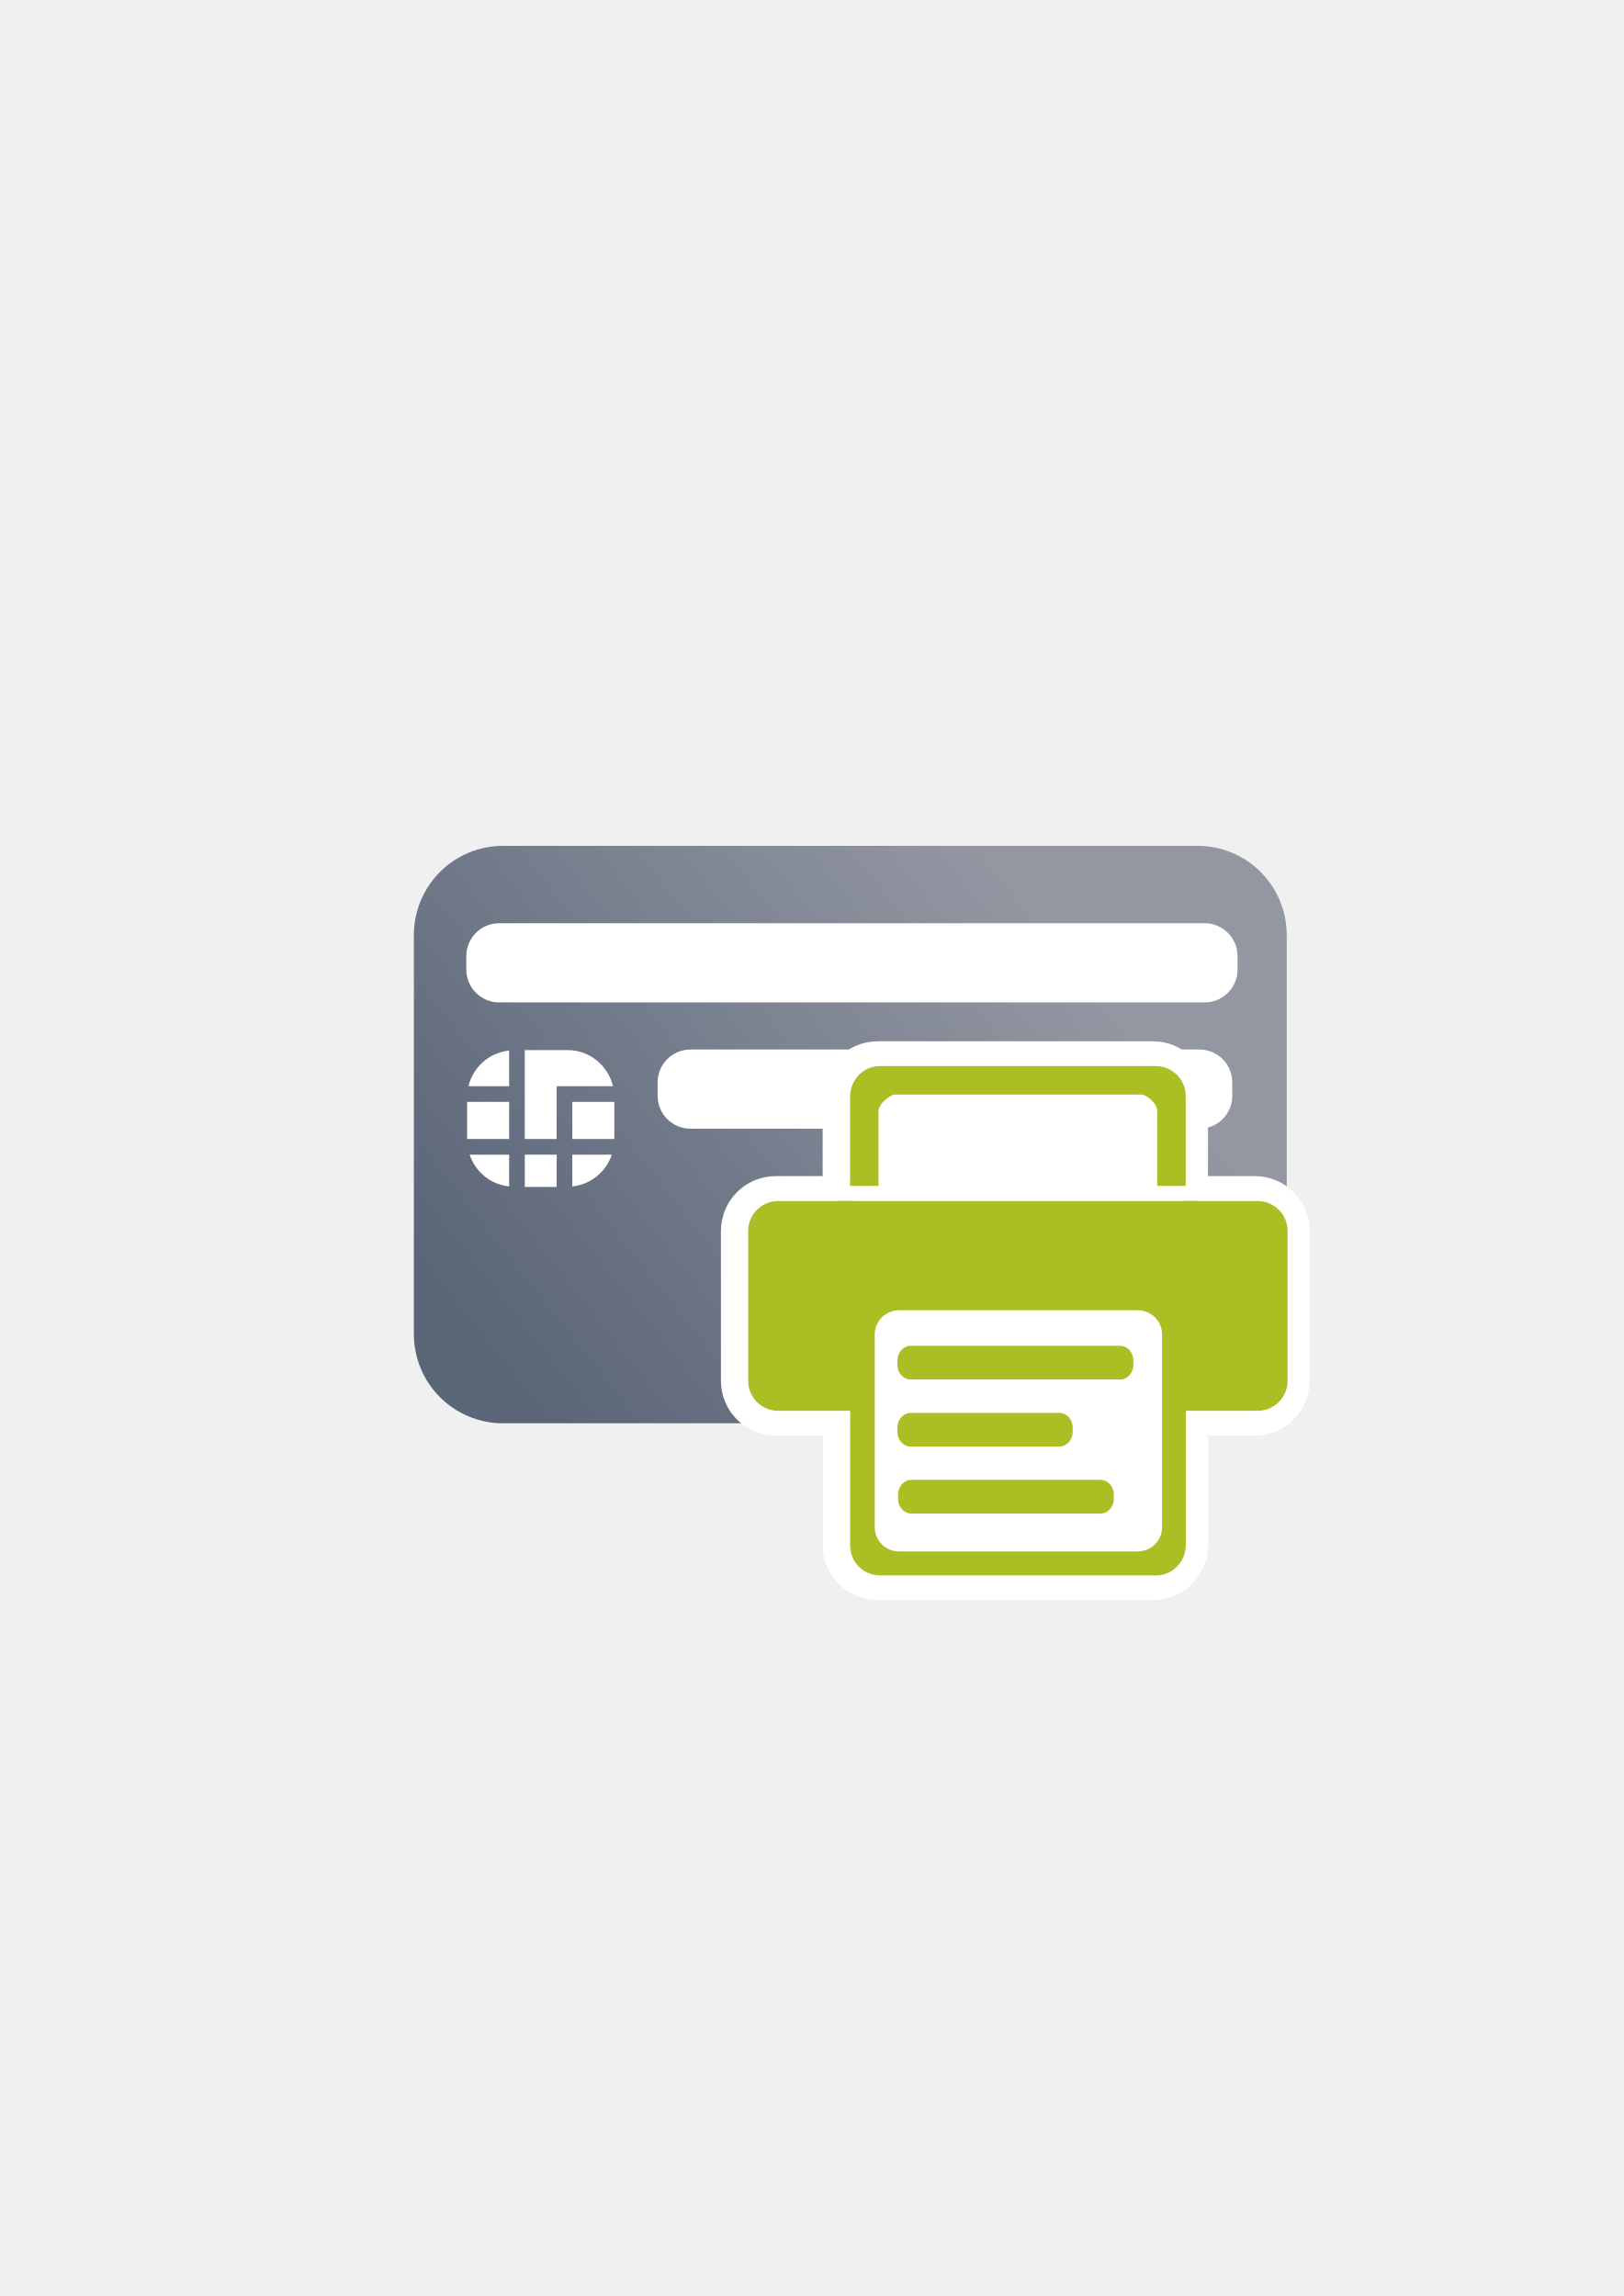
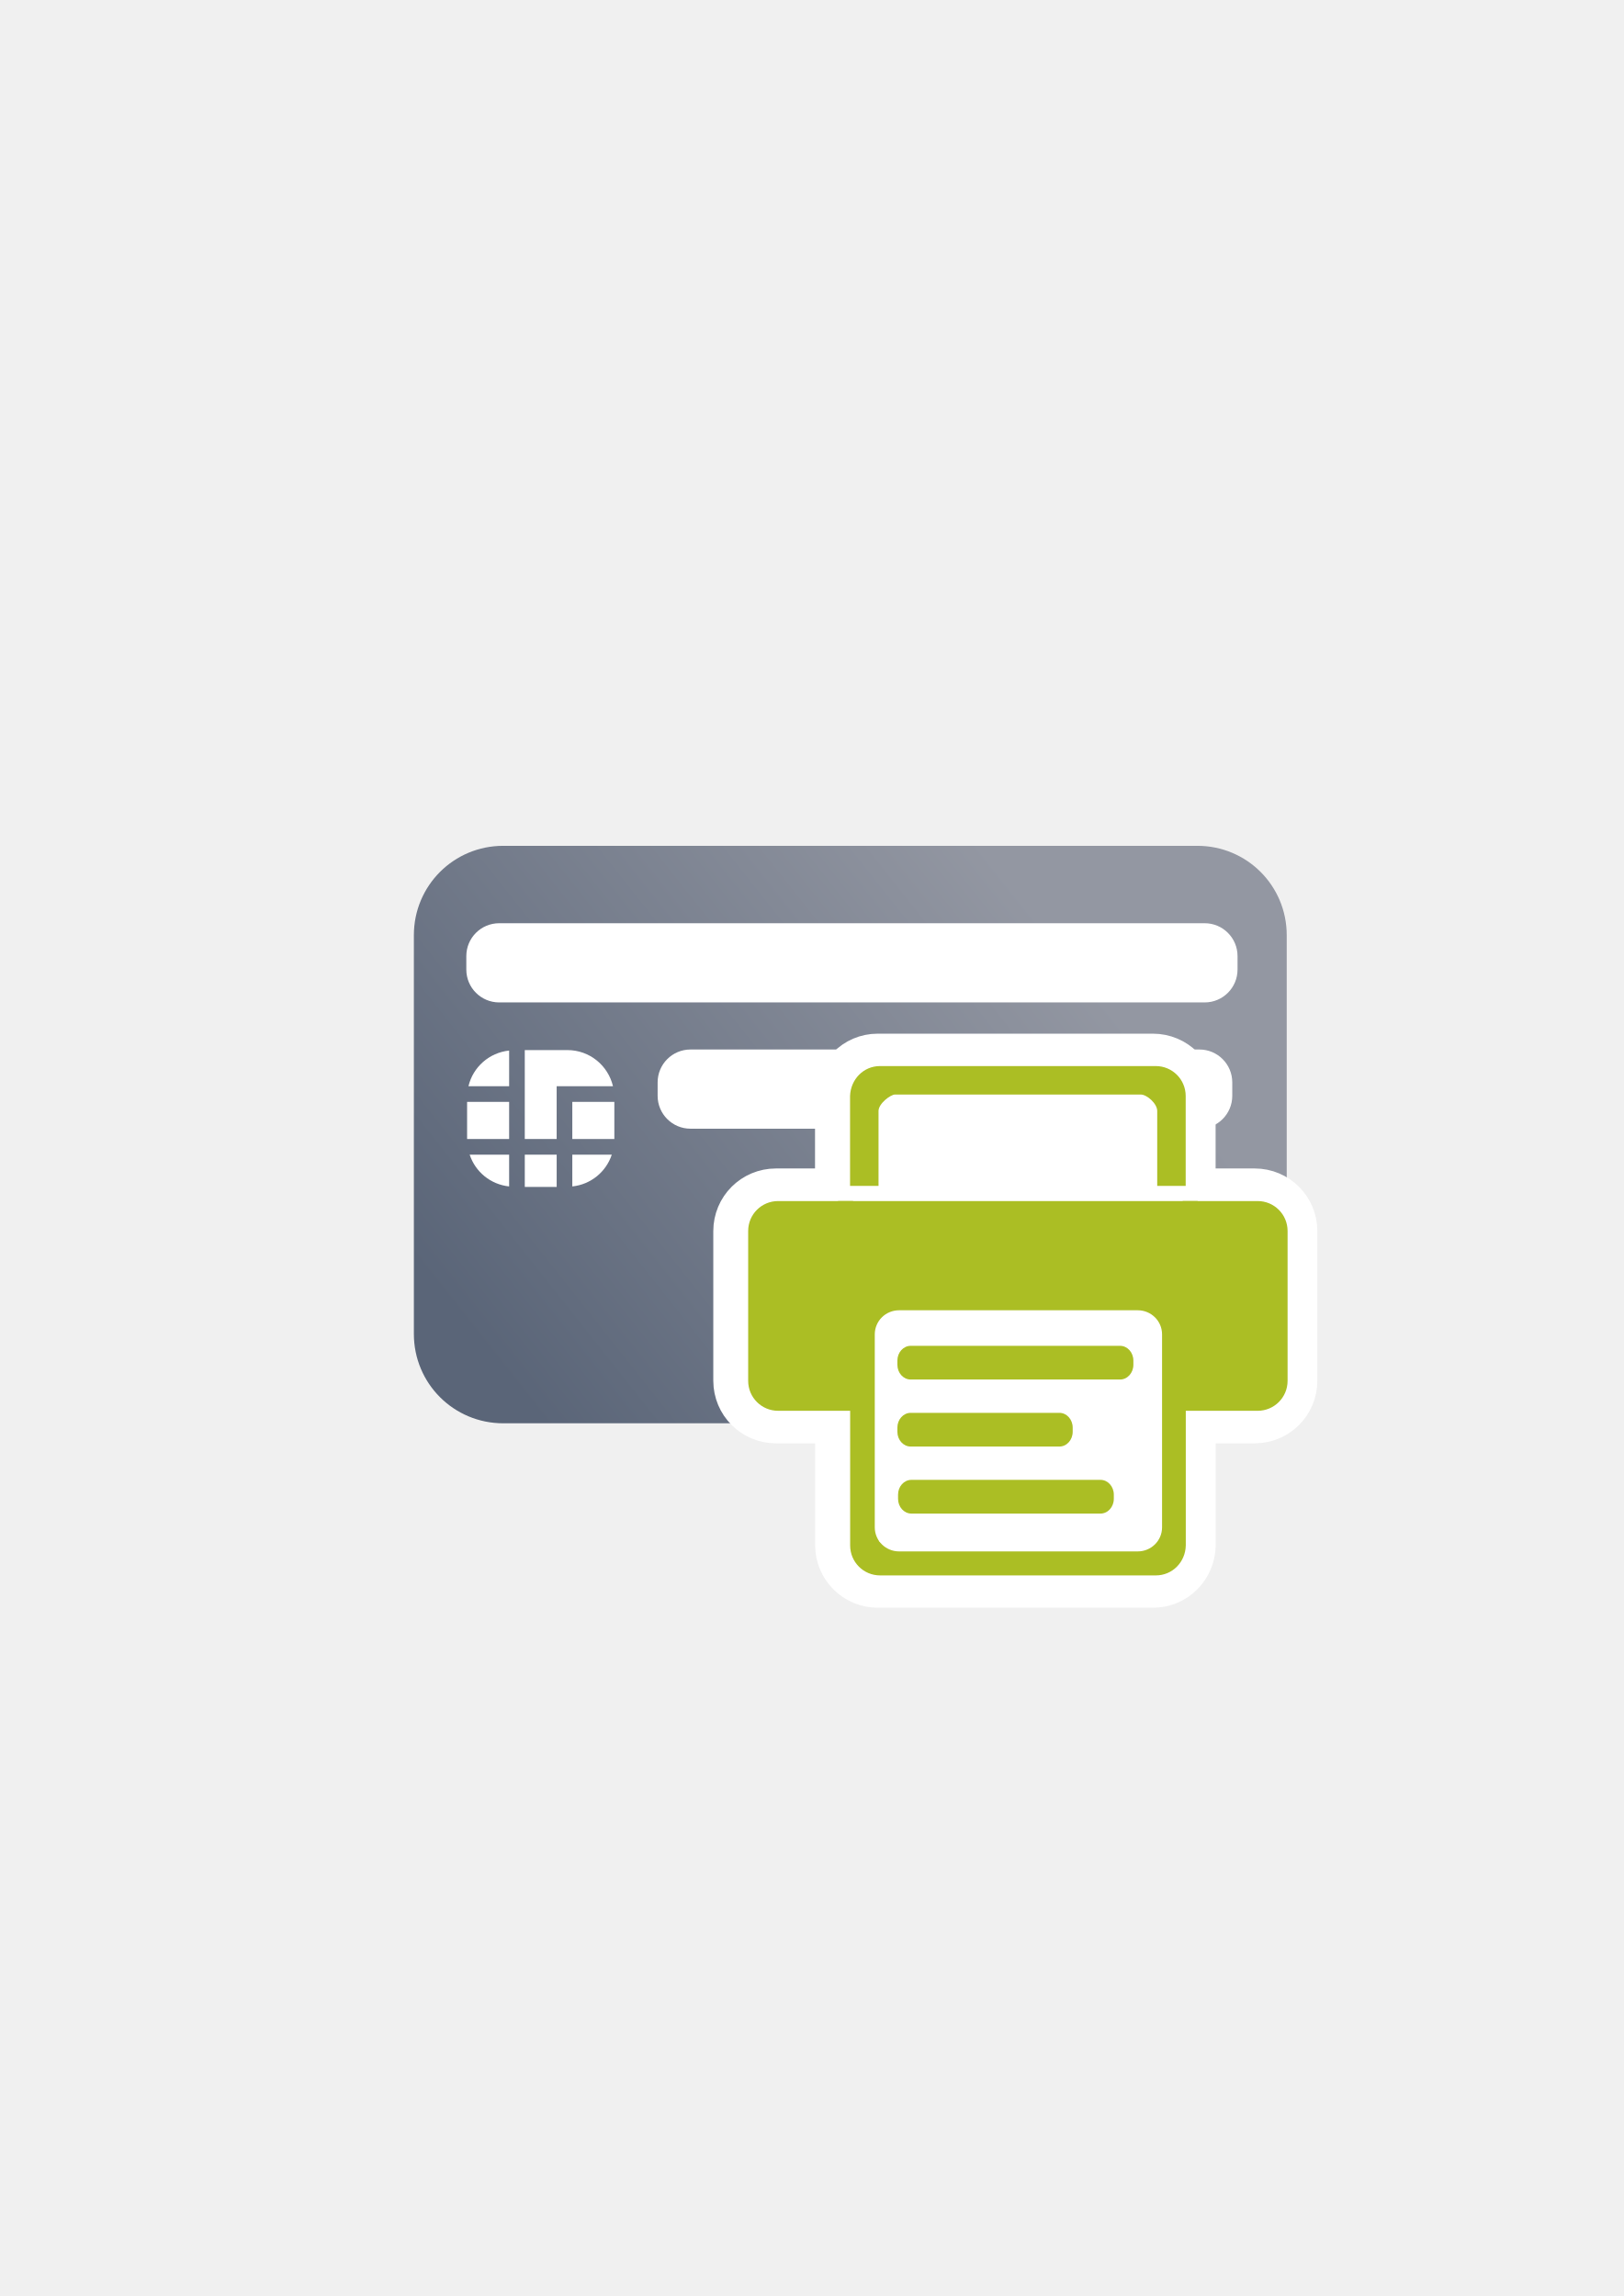
<svg xmlns="http://www.w3.org/2000/svg" xmlns:xlink="http://www.w3.org/1999/xlink" width="210mm" height="297mm" viewBox="0 0 744.094 1052.362" id="svg2" version="1.1">
  <defs id="defs4">
    <linearGradient id="linearGradient4202">
      <stop style="stop-color:#5a6578;stop-opacity:1;" offset="0" id="stop4204" />
      <stop style="stop-color:#9397a2;stop-opacity:1" offset="1" id="stop4206" />
    </linearGradient>
    <linearGradient id="linearGradient2224">
      <stop id="stop2226" offset="0" style="stop-color:#7c7c7c;stop-opacity:1;" />
      <stop id="stop2228" offset="1" style="stop-color:#b8b8b8;stop-opacity:1;" />
    </linearGradient>
    <linearGradient id="linearGradient15218">
      <stop id="stop15220" offset="0" style="stop-color:#eeeeef;stop-opacity:1;" />
      <stop id="stop2736" offset="0.599" style="stop-color:#d3d7cf;stop-opacity:1;" />
      <stop id="stop2738" offset="0.828" style="stop-color:#ffffff;stop-opacity:1;" />
      <stop id="stop15222" offset="1" style="stop-color:#d3d7cf;stop-opacity:1;" />
    </linearGradient>
    <pattern y="0" x="0" height="6" width="6" patternUnits="userSpaceOnUse" id="EMFhbasepattern" />
    <pattern y="0" x="0" height="6" width="6" patternUnits="userSpaceOnUse" id="EMFhbasepattern-5" />
    <linearGradient xlink:href="#linearGradient4202" id="linearGradient4208" x1="226.846" y1="638.235" x2="454.331" y2="458.068" gradientUnits="userSpaceOnUse" gradientTransform="matrix(1.11053,0,0,1.11053,-40.74026,-34.16213)" />
  </defs>
  <g id="layer1">
    <rect style="fill:none;fill-rule:evenodd;stroke:none;stroke-width:1px;stroke-linecap:butt;stroke-linejoin:miter;stroke-opacity:1" id="rect3336" width="400" height="400" x="189.145" y="322.27" />
    <g id="g4197" transform="matrix(1.045638,-0.07484384,0.07484384,1.045638,-72.17145,1.972986)" />
    <g id="g4165" transform="translate(0,-69.61665)">
      <path id="rect3789" d="m 230.626,457.295 318.079,0 c 22.692,0 40.961,18.268 40.961,40.961 l 0,182.763 c 0,22.692 -18.268,40.961 -40.961,40.961 l -318.079,0 c -22.692,0 -40.961,-18.268 -40.961,-40.961 l 0,-182.763 c 0,-22.692 18.268,-40.961 40.961,-40.961 z" style="fill:url(#linearGradient4208);fill-opacity:1;stroke:none;stroke-width:16.954;stroke-linecap:round;stroke-linejoin:round;stroke-miterlimit:4;stroke-dasharray:none;stroke-dashoffset:0;stroke-opacity:1" />
      <rect style="fill:#ffffff" id="rect9" height="17.02" width="19.266" y="574.657" x="262.271" />
      <rect style="fill:#ffffff" id="rect11" height="17.02" width="19.264" y="574.657" x="214.057" />
      <path style="fill:#ffffff" id="path13" d="m 233.322,613.414 0,-14.56 -18.088,0 c 2.607,7.871 9.575,13.663 18.088,14.56 z" />
      <rect style="fill:#ffffff" id="rect15" height="14.787" width="14.613" y="598.854" x="240.494" />
      <path style="fill:#ffffff" id="path17" d="m 280.361,598.854 -18.089,0 0,14.56 c 8.513,-0.897 15.481,-6.689 18.089,-14.56 z" />
      <path style="fill:#ffffff" id="path19" d="m 255.106,567.489 3.589,0 3.576,0 18.642,0 c -2.233,-9.488 -10.705,-16.571 -20.882,-16.571 l -19.544,0 0,40.768 14.613,0 0,-24.197 0.006,0 z" />
      <path style="fill:#ffffff" id="path21" d="m 233.322,551.137 c -9.15,0.957 -16.575,7.577 -18.642,16.352 l 18.642,0 0,-16.352 z" />
      <rect ry="15.068" y="492.773" x="213.699" height="36.301" width="353.425" id="rect4268" style="color:#000000;clip-rule:nonzero;display:inline;overflow:visible;visibility:visible;opacity:1;isolation:auto;mix-blend-mode:normal;color-interpolation:sRGB;color-interpolation-filters:linearRGB;solid-color:#000000;solid-opacity:1;fill:#ffffff;fill-opacity:1;fill-rule:nonzero;stroke:none;stroke-width:23;stroke-linecap:butt;stroke-linejoin:miter;stroke-miterlimit:4;stroke-dasharray:none;stroke-dashoffset:0;stroke-opacity:1;color-rendering:auto;image-rendering:auto;shape-rendering:auto;text-rendering:auto;enable-background:accumulate" />
      <rect ry="15.068" y="550.65" x="301.37" height="36.301" width="263.341" id="rect4268-4" style="color:#000000;clip-rule:nonzero;display:inline;overflow:visible;visibility:visible;opacity:1;isolation:auto;mix-blend-mode:normal;color-interpolation:sRGB;color-interpolation-filters:linearRGB;solid-color:#000000;solid-opacity:1;fill:#ffffff;fill-opacity:1;fill-rule:nonzero;stroke:none;stroke-width:23;stroke-linecap:butt;stroke-linejoin:miter;stroke-miterlimit:4;stroke-dasharray:none;stroke-dashoffset:0;stroke-opacity:1;color-rendering:auto;image-rendering:auto;shape-rendering:auto;text-rendering:auto;enable-background:accumulate" />
    </g>
-     <g id="g4226" style="stroke:#ffffff;stroke-width:23;stroke-miterlimit:4;stroke-dasharray:none;stroke-linejoin:round">
-       <path style="color:#000000;clip-rule:nonzero;display:inline;overflow:visible;visibility:visible;opacity:1;isolation:auto;mix-blend-mode:normal;color-interpolation:sRGB;color-interpolation-filters:linearRGB;solid-color:#000000;solid-opacity:1;fill:#ffffff;fill-opacity:1;fill-rule:nonzero;stroke:#ffffff;stroke-width:23;stroke-linecap:butt;stroke-linejoin:round;stroke-miterlimit:4;stroke-dasharray:none;stroke-dashoffset:0;stroke-opacity:1;color-rendering:auto;image-rendering:auto;shape-rendering:auto;text-rendering:auto;enable-background:accumulate" d="m 412.23,490.885 c -12.017,0 -21.692,9.675 -21.692,21.692 l 0,8.418 c 0,0.258 0.01,0.513 0.019,0.769 l -1.295,0 0,21.865 151.552,0 0,-21.865 -0.231,0 c 0.009,-0.255 0.019,-0.511 0.019,-0.769 l 0,-8.418 c 0,-12.017 -9.675,-21.692 -21.692,-21.692 l -106.679,0 z" id="path4228" />
-       <path style="opacity:1;fill:#abbe24;fill-opacity:1;stroke:#ffffff;stroke-width:23;stroke-linecap:round;stroke-linejoin:round;stroke-miterlimit:4;stroke-dasharray:none;stroke-opacity:1" d="m 402.212,488.781 c -7.597,0 -13.459,6.12 -13.712,13.712 l 0,41.137 6.856,0 0,-34.281 c 0,-7.597 6.116,-13.712 13.712,-13.712 l 112.44,0 c 7.597,0 13.409,6.122 13.712,13.712 l 0,34.281 6.856,0 0,-41.137 c 0,-7.597 -6.116,-13.712 -13.712,-13.712 z m -19.197,61.705 0,0.075 -27.424,0 c -7.597,0 -13.712,6.116 -13.712,13.712 l 0,68.561 c 0,7.597 6.116,13.712 13.712,13.712 l 219.396,0 c 7.597,0 13.712,-6.116 13.712,-13.712 l 0,-68.561 c 0,-7.597 -6.116,-13.712 -13.712,-13.712 l -27.424,0 0,-0.075 -6.856,0 0,0.075 -150.835,0 0,-0.075 z" id="path4230" />
-       <path style="opacity:1;fill:#abbe24;fill-opacity:1;stroke:#ffffff;stroke-width:23;stroke-linecap:round;stroke-linejoin:round;stroke-miterlimit:4;stroke-dasharray:none;stroke-opacity:1" d="m 528.407,721.889 c 7.597,0 13.56,-6.117 13.712,-13.712 l 0,-68.561 -6.856,0 0,61.705 c 0,7.597 -6.116,13.712 -13.712,13.712 l -112.44,0 c -7.597,0 -13.543,-6.118 -13.712,-13.712 l 0,-61.705 -6.856,0 0,68.561 c 0,7.597 6.116,13.712 13.712,13.712 z" id="path4232" />
-       <path style="opacity:1;fill:#ffffff;fill-opacity:1;stroke:#ffffff;stroke-width:23;stroke-linecap:round;stroke-linejoin:round;stroke-miterlimit:4;stroke-dasharray:none;stroke-opacity:1" d="m 406.309,593.68 117.458,0 c 6.637,0 11.981,5.344 11.981,11.981 l 0,97.291 c 0,6.637 -5.344,11.981 -11.981,11.981 l -117.458,0 c -6.637,0 -11.981,-5.344 -11.981,-11.981 l 0,-97.291 c 0,-6.637 5.344,-11.981 11.981,-11.981 z" id="path4234" />
-       <rect style="opacity:1;fill:#abbe24;fill-opacity:1;stroke:#ffffff;stroke-width:23;stroke-linecap:round;stroke-linejoin:round;stroke-miterlimit:4;stroke-dasharray:none;stroke-opacity:1" id="rect4237" width="119.982" height="6.856" x="403.584" y="605.336" ry="3.428" />
-       <rect style="opacity:1;fill:#abbe24;fill-opacity:1;stroke:#ffffff;stroke-width:23;stroke-linecap:round;stroke-linejoin:round;stroke-miterlimit:4;stroke-dasharray:none;stroke-opacity:1" id="rect4239" width="109.698" height="6.856" x="403.584" y="621.79" ry="3.428" />
-       <rect style="opacity:1;fill:#abbe24;fill-opacity:1;stroke:#ffffff;stroke-width:23;stroke-linecap:round;stroke-linejoin:round;stroke-miterlimit:4;stroke-dasharray:none;stroke-opacity:1" id="rect4241" width="123.41" height="6.856" x="403.584" y="638.245" ry="3.428" />
-       <rect style="opacity:1;fill:#abbe24;fill-opacity:1;stroke:#ffffff;stroke-width:23;stroke-linecap:round;stroke-linejoin:round;stroke-miterlimit:4;stroke-dasharray:none;stroke-opacity:1" id="rect4243" width="61.705" height="6.856" x="403.584" y="654.7" ry="3.428" />
-       <circle style="opacity:1;fill:#5a6578;fill-opacity:1;stroke:#ffffff;stroke-width:23;stroke-linecap:round;stroke-linejoin:round;stroke-miterlimit:4;stroke-dasharray:none;stroke-opacity:1" id="circle4245" cx="566.417" cy="565.913" r="8.57" />
+     <g id="g4226" style="stroke:#ffffff;stroke-width:30;stroke-miterlimit:4;stroke-dasharray:none;stroke-linejoin:round">
+       <path style="color:#000000;clip-rule:nonzero;display:inline;overflow:visible;visibility:visible;opacity:1;isolation:auto;mix-blend-mode:normal;color-interpolation:sRGB;color-interpolation-filters:linearRGB;solid-color:#000000;solid-opacity:1;fill:#ffffff;fill-opacity:1;fill-rule:nonzero;stroke:#ffffff;stroke-width:30;stroke-linecap:butt;stroke-linejoin:round;stroke-miterlimit:4;stroke-dasharray:none;stroke-dashoffset:0;stroke-opacity:1;color-rendering:auto;image-rendering:auto;shape-rendering:auto;text-rendering:auto;enable-background:accumulate" d="m 412.23,490.885 c -12.017,0 -21.692,9.675 -21.692,21.692 l 0,8.418 c 0,0.258 0.01,0.513 0.019,0.769 l -1.295,0 0,21.865 151.552,0 0,-21.865 -0.231,0 c 0.009,-0.255 0.019,-0.511 0.019,-0.769 l 0,-8.418 c 0,-12.017 -9.675,-21.692 -21.692,-21.692 l -106.679,0 z" id="path4228" />
+       <path style="opacity:1;fill:#abbe24;fill-opacity:1;stroke:#ffffff;stroke-width:30;stroke-linecap:round;stroke-linejoin:round;stroke-miterlimit:4;stroke-dasharray:none;stroke-opacity:1" d="m 402.212,488.781 c -7.597,0 -13.459,6.12 -13.712,13.712 l 0,41.137 6.856,0 0,-34.281 c 0,-7.597 6.116,-13.712 13.712,-13.712 l 112.44,0 c 7.597,0 13.409,6.122 13.712,13.712 l 0,34.281 6.856,0 0,-41.137 c 0,-7.597 -6.116,-13.712 -13.712,-13.712 z m -19.197,61.705 0,0.075 -27.424,0 c -7.597,0 -13.712,6.116 -13.712,13.712 l 0,68.561 c 0,7.597 6.116,13.712 13.712,13.712 l 219.396,0 c 7.597,0 13.712,-6.116 13.712,-13.712 l 0,-68.561 c 0,-7.597 -6.116,-13.712 -13.712,-13.712 l -27.424,0 0,-0.075 -6.856,0 0,0.075 -150.835,0 0,-0.075 z" id="path4230" />
+       <path style="opacity:1;fill:#abbe24;fill-opacity:1;stroke:#ffffff;stroke-width:30;stroke-linecap:round;stroke-linejoin:round;stroke-miterlimit:4;stroke-dasharray:none;stroke-opacity:1" d="m 528.407,721.889 c 7.597,0 13.56,-6.117 13.712,-13.712 l 0,-68.561 -6.856,0 0,61.705 c 0,7.597 -6.116,13.712 -13.712,13.712 l -112.44,0 c -7.597,0 -13.543,-6.118 -13.712,-13.712 l 0,-61.705 -6.856,0 0,68.561 c 0,7.597 6.116,13.712 13.712,13.712 z" id="path4232" />
+       <path style="opacity:1;fill:#ffffff;fill-opacity:1;stroke:#ffffff;stroke-width:30;stroke-linecap:round;stroke-linejoin:round;stroke-miterlimit:4;stroke-dasharray:none;stroke-opacity:1" d="m 406.309,593.68 117.458,0 c 6.637,0 11.981,5.344 11.981,11.981 l 0,97.291 c 0,6.637 -5.344,11.981 -11.981,11.981 l -117.458,0 c -6.637,0 -11.981,-5.344 -11.981,-11.981 l 0,-97.291 c 0,-6.637 5.344,-11.981 11.981,-11.981 z" id="path4234" />
+       <rect style="opacity:1;fill:#abbe24;fill-opacity:1;stroke:#ffffff;stroke-width:30;stroke-linecap:round;stroke-linejoin:round;stroke-miterlimit:4;stroke-dasharray:none;stroke-opacity:1" id="rect4237" width="119.982" height="6.856" x="403.584" y="605.336" ry="3.428" />
+       <rect style="opacity:1;fill:#abbe24;fill-opacity:1;stroke:#ffffff;stroke-width:30;stroke-linecap:round;stroke-linejoin:round;stroke-miterlimit:4;stroke-dasharray:none;stroke-opacity:1" id="rect4239" width="109.698" height="6.856" x="403.584" y="621.79" ry="3.428" />
+       <rect style="opacity:1;fill:#abbe24;fill-opacity:1;stroke:#ffffff;stroke-width:30;stroke-linecap:round;stroke-linejoin:round;stroke-miterlimit:4;stroke-dasharray:none;stroke-opacity:1" id="rect4241" width="123.41" height="6.856" x="403.584" y="638.245" ry="3.428" />
+       <rect style="opacity:1;fill:#abbe24;fill-opacity:1;stroke:#ffffff;stroke-width:30;stroke-linecap:round;stroke-linejoin:round;stroke-miterlimit:4;stroke-dasharray:none;stroke-opacity:1" id="rect4243" width="61.705" height="6.856" x="403.584" y="654.7" ry="3.428" />
+       <circle style="opacity:1;fill:#5a6578;fill-opacity:1;stroke:#ffffff;stroke-width:30;stroke-linecap:round;stroke-linejoin:round;stroke-miterlimit:4;stroke-dasharray:none;stroke-opacity:1" id="circle4245" cx="566.417" cy="565.913" r="8.57" />
    </g>
    <rect style="fill:none;fill-rule:evenodd;stroke:none;stroke-width:1px;stroke-linecap:butt;stroke-linejoin:miter;stroke-opacity:1" id="rect3336-8" width="247.196" height="247.196" x="342.735" y="481.015" />
    <path style="color:#000000;clip-rule:nonzero;display:inline;overflow:visible;visibility:visible;opacity:1;isolation:auto;mix-blend-mode:normal;color-interpolation:sRGB;color-interpolation-filters:linearRGB;solid-color:#000000;solid-opacity:1;fill:#ffffff;fill-opacity:1;fill-rule:nonzero;stroke:none;stroke-width:23;stroke-linecap:butt;stroke-linejoin:miter;stroke-miterlimit:4;stroke-dasharray:none;stroke-dashoffset:0;stroke-opacity:1;color-rendering:auto;image-rendering:auto;shape-rendering:auto;text-rendering:auto;enable-background:accumulate" d="m 413.322,490.732 c -12.036,0 -21.725,9.689 -21.725,21.725 l 0,8.431 c 0,0.258 0.01,0.514 0.019,0.77 l -1.297,0 0,21.899 151.782,0 0,-21.899 -0.232,0 c 0.009,-0.256 0.019,-0.512 0.019,-0.77 l 0,-8.431 c 0,-12.036 -9.689,-21.725 -21.725,-21.725 l -106.842,0 z" id="rect4162" />
    <path style="opacity:1;fill:#abbe24;fill-opacity:1;stroke:none;stroke-width:16;stroke-linecap:round;stroke-linejoin:round;stroke-miterlimit:4;stroke-dasharray:none;stroke-opacity:1" d="m 403.289,488.625 c -7.608,0 -13.48,6.129 -13.733,13.733 l 0,41.199 13.046,0 0,-34.333 c 0,-3.433 5.55,-7.553 7.553,-7.553 l 112.611,0 c 2.803,0 7.553,4.12 7.553,7.553 l 0,34.333 13.046,0 0,-41.199 c 0,-7.608 -6.125,-13.733 -13.733,-13.733 z m -19.226,61.799 0,0.075 -27.466,0 c -7.608,0 -13.733,6.125 -13.733,13.733 l 0,68.665 c 0,7.608 6.125,13.733 13.733,13.733 l 219.729,0 c 7.608,0 13.733,-6.125 13.733,-13.733 l 0,-68.665 c 0,-7.608 -6.125,-13.733 -13.733,-13.733 l -27.466,0 0,-0.075 -6.867,0 0,0.075 -151.064,0 0,-0.075 z" id="rect4188" />
    <path style="opacity:1;fill:#abbe24;fill-opacity:1;stroke:none;stroke-width:16;stroke-linecap:round;stroke-linejoin:round;stroke-miterlimit:4;stroke-dasharray:none;stroke-opacity:1" d="m 529.676,722.087 c 7.608,0 13.581,-6.126 13.733,-13.733 l 0,-68.665 -13.046,0 0,61.799 c 0,7.608 0.055,5.081 -7.553,5.081 l -112.611,0 c -7.608,0 -7.705,2.525 -7.553,-5.081 l 0,-61.799 -13.046,0 0,68.665 c 0,7.608 6.125,13.733 13.733,13.733 z" id="rect4188-5" />
    <path style="opacity:1;fill:#ffffff;fill-opacity:1;stroke:none;stroke-width:16;stroke-linecap:round;stroke-linejoin:round;stroke-miterlimit:4;stroke-dasharray:none;stroke-opacity:1" d="m 412.034,600.559 109.351,0 c 6.179,0 11.154,4.925 11.154,11.043 l 0,88.437 c 0,6.118 -4.975,11.043 -11.154,11.043 l -109.351,0 c -6.179,0 -11.154,-4.925 -11.154,-11.043 l 0,-88.437 c 0,-6.118 4.975,-11.043 11.154,-11.043 z" id="rect4236" />
    <circle style="opacity:1;fill:#abbe24;fill-opacity:1;stroke:none;stroke-width:16;stroke-linecap:round;stroke-linejoin:round;stroke-miterlimit:4;stroke-dasharray:none;stroke-opacity:1" id="path4251" cx="567.743" cy="565.874" r="8.583" />
    <rect style="color:#000000;clip-rule:nonzero;display:inline;overflow:visible;visibility:visible;opacity:1;isolation:auto;mix-blend-mode:normal;color-interpolation:sRGB;color-interpolation-filters:linearRGB;solid-color:#000000;solid-opacity:1;fill:#abbe24;fill-opacity:1;fill-rule:nonzero;stroke:none;stroke-width:31.219;stroke-linecap:butt;stroke-linejoin:round;stroke-miterlimit:4;stroke-dasharray:none;stroke-dashoffset:60.958;stroke-opacity:1;color-rendering:auto;image-rendering:auto;shape-rendering:auto;text-rendering:auto;enable-background:accumulate" id="rect4175" width="108.148" height="15.45" x="411.243" y="616.85" rx="6.103" ry="6.773" />
    <rect style="color:#000000;clip-rule:nonzero;display:inline;overflow:visible;visibility:visible;opacity:1;isolation:auto;mix-blend-mode:normal;color-interpolation:sRGB;color-interpolation-filters:linearRGB;solid-color:#000000;solid-opacity:1;fill:#abbe24;fill-opacity:1;fill-rule:nonzero;stroke:none;stroke-width:31.219;stroke-linecap:butt;stroke-linejoin:round;stroke-miterlimit:4;stroke-dasharray:none;stroke-dashoffset:60.958;stroke-opacity:1;color-rendering:auto;image-rendering:auto;shape-rendering:auto;text-rendering:auto;enable-background:accumulate" id="rect4177" width="80.339" height="15.45" x="411.243" y="647.569" rx="6.103" ry="6.773" />
    <rect style="color:#000000;clip-rule:nonzero;display:inline;overflow:visible;visibility:visible;opacity:1;isolation:auto;mix-blend-mode:normal;color-interpolation:sRGB;color-interpolation-filters:linearRGB;solid-color:#000000;solid-opacity:1;fill:#abbe24;fill-opacity:1;fill-rule:nonzero;stroke:none;stroke-width:31.219;stroke-linecap:butt;stroke-linejoin:round;stroke-miterlimit:4;stroke-dasharray:none;stroke-dashoffset:60.958;stroke-opacity:1;color-rendering:auto;image-rendering:auto;shape-rendering:auto;text-rendering:auto;enable-background:accumulate" id="rect4179" width="98.878" height="15.45" x="411.552" y="678.289" rx="6.103" ry="6.773" />
  </g>
</svg>
